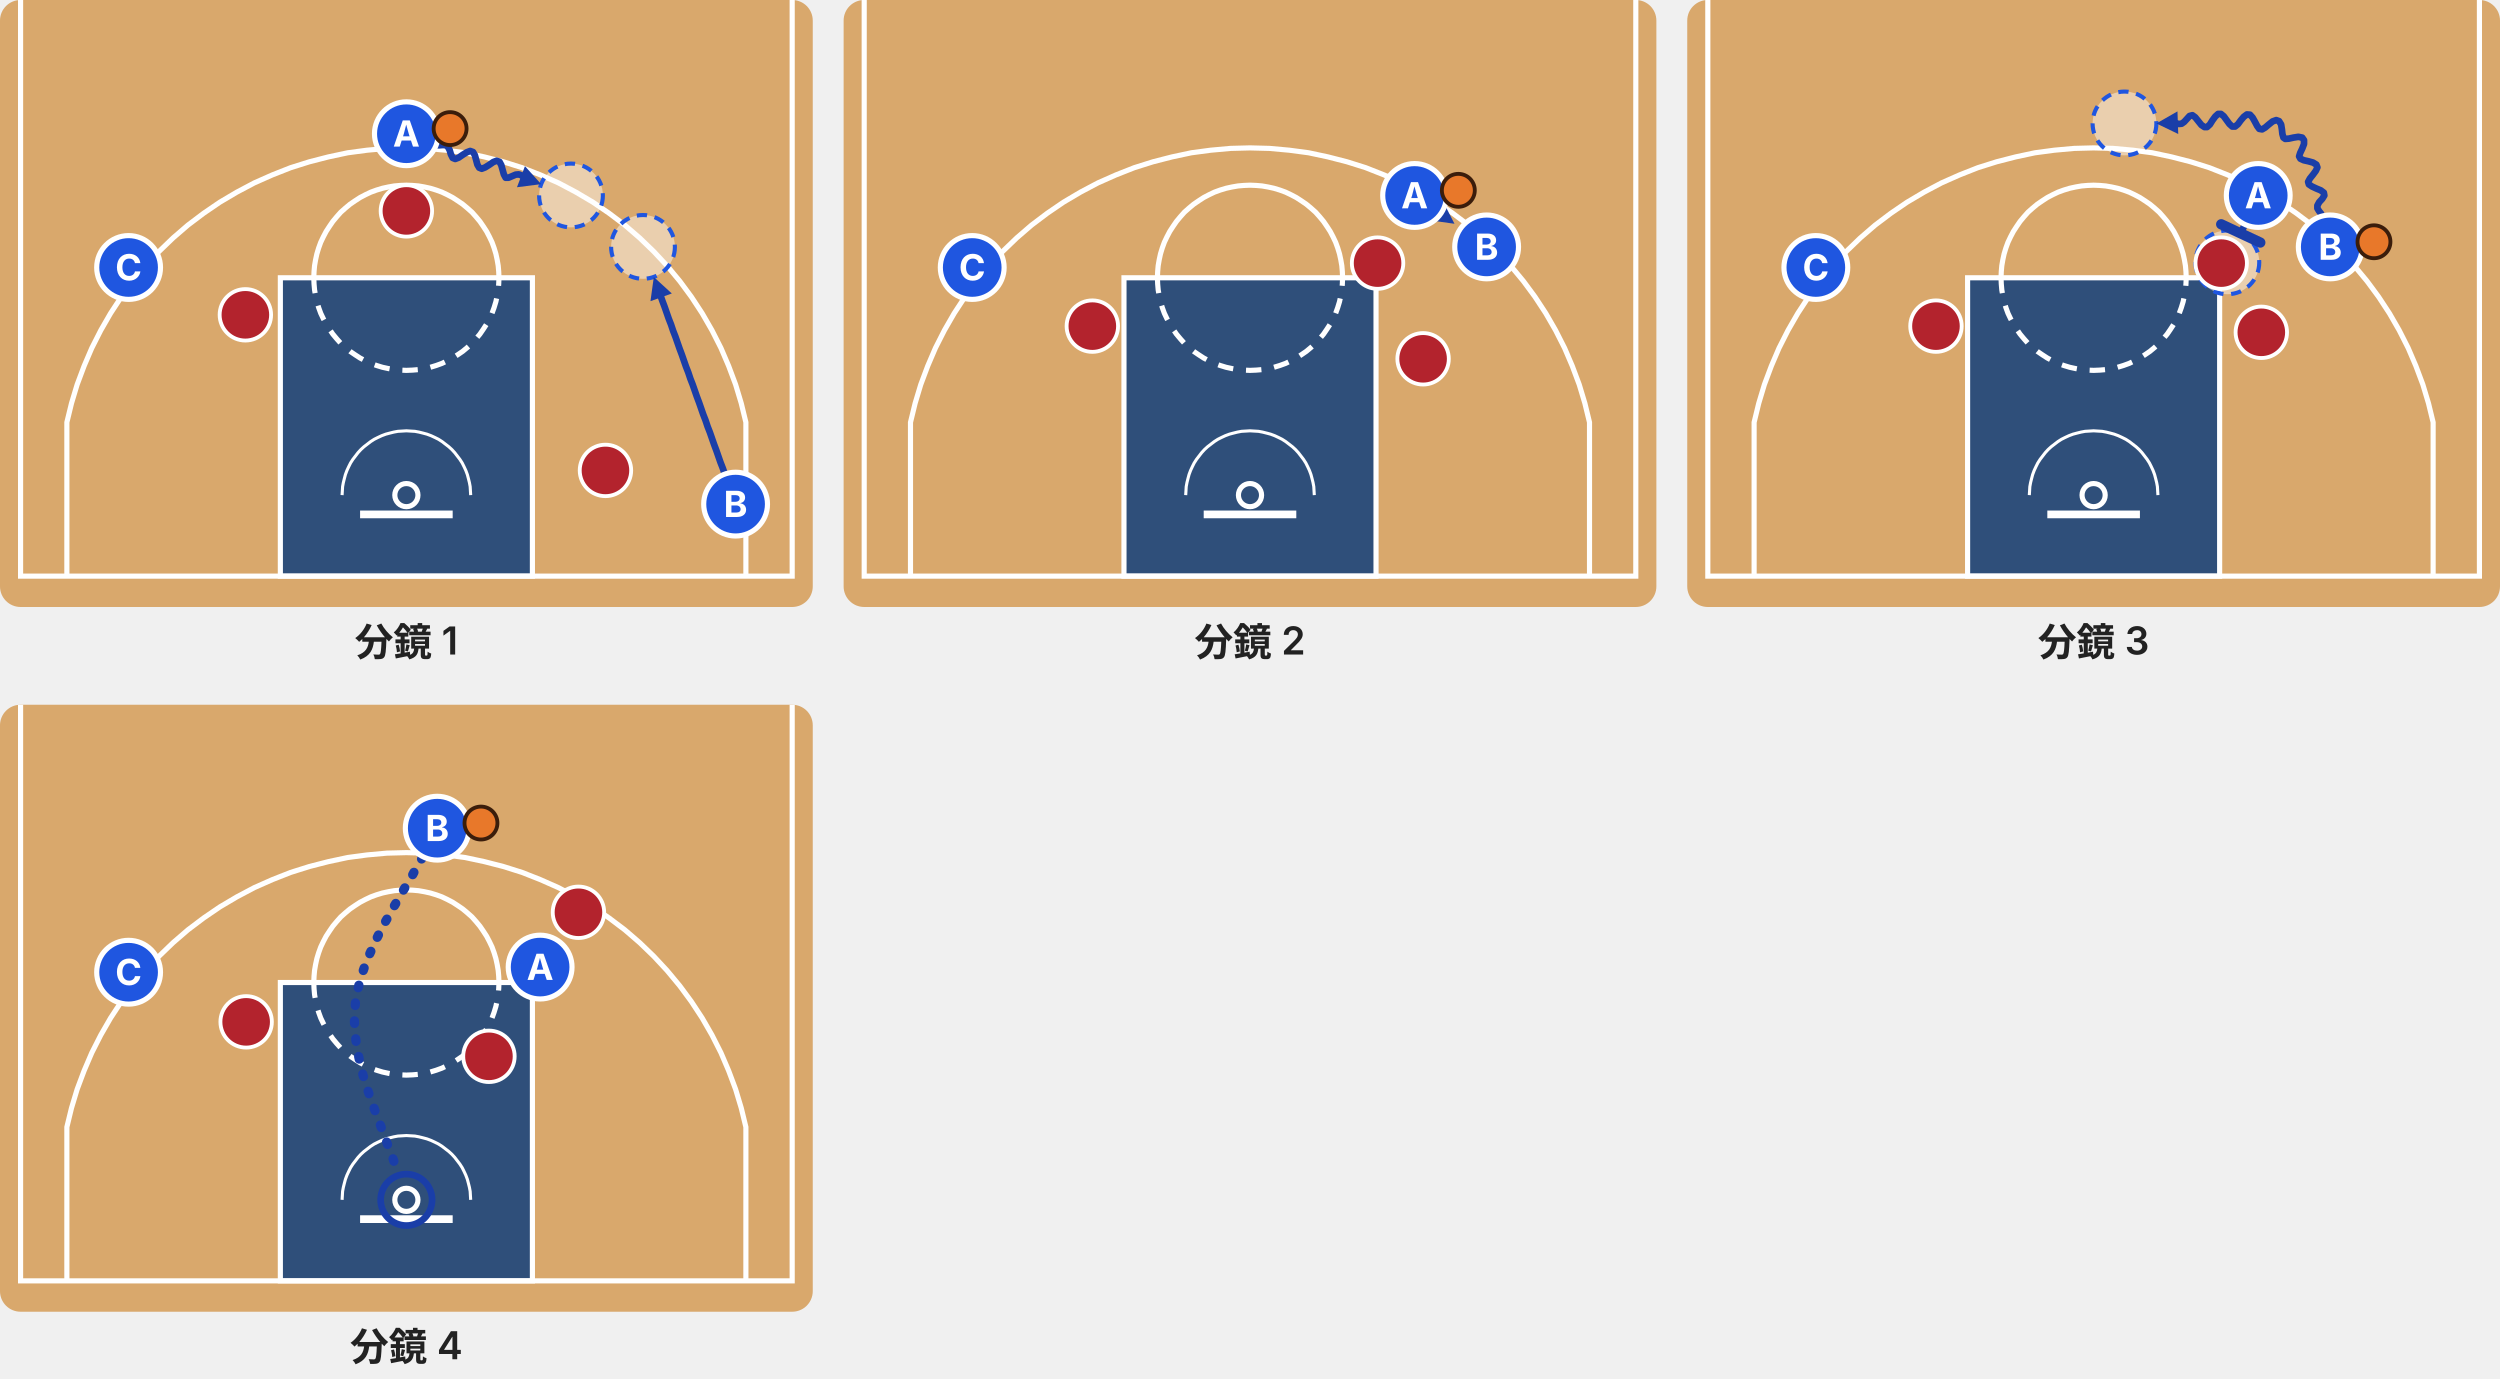
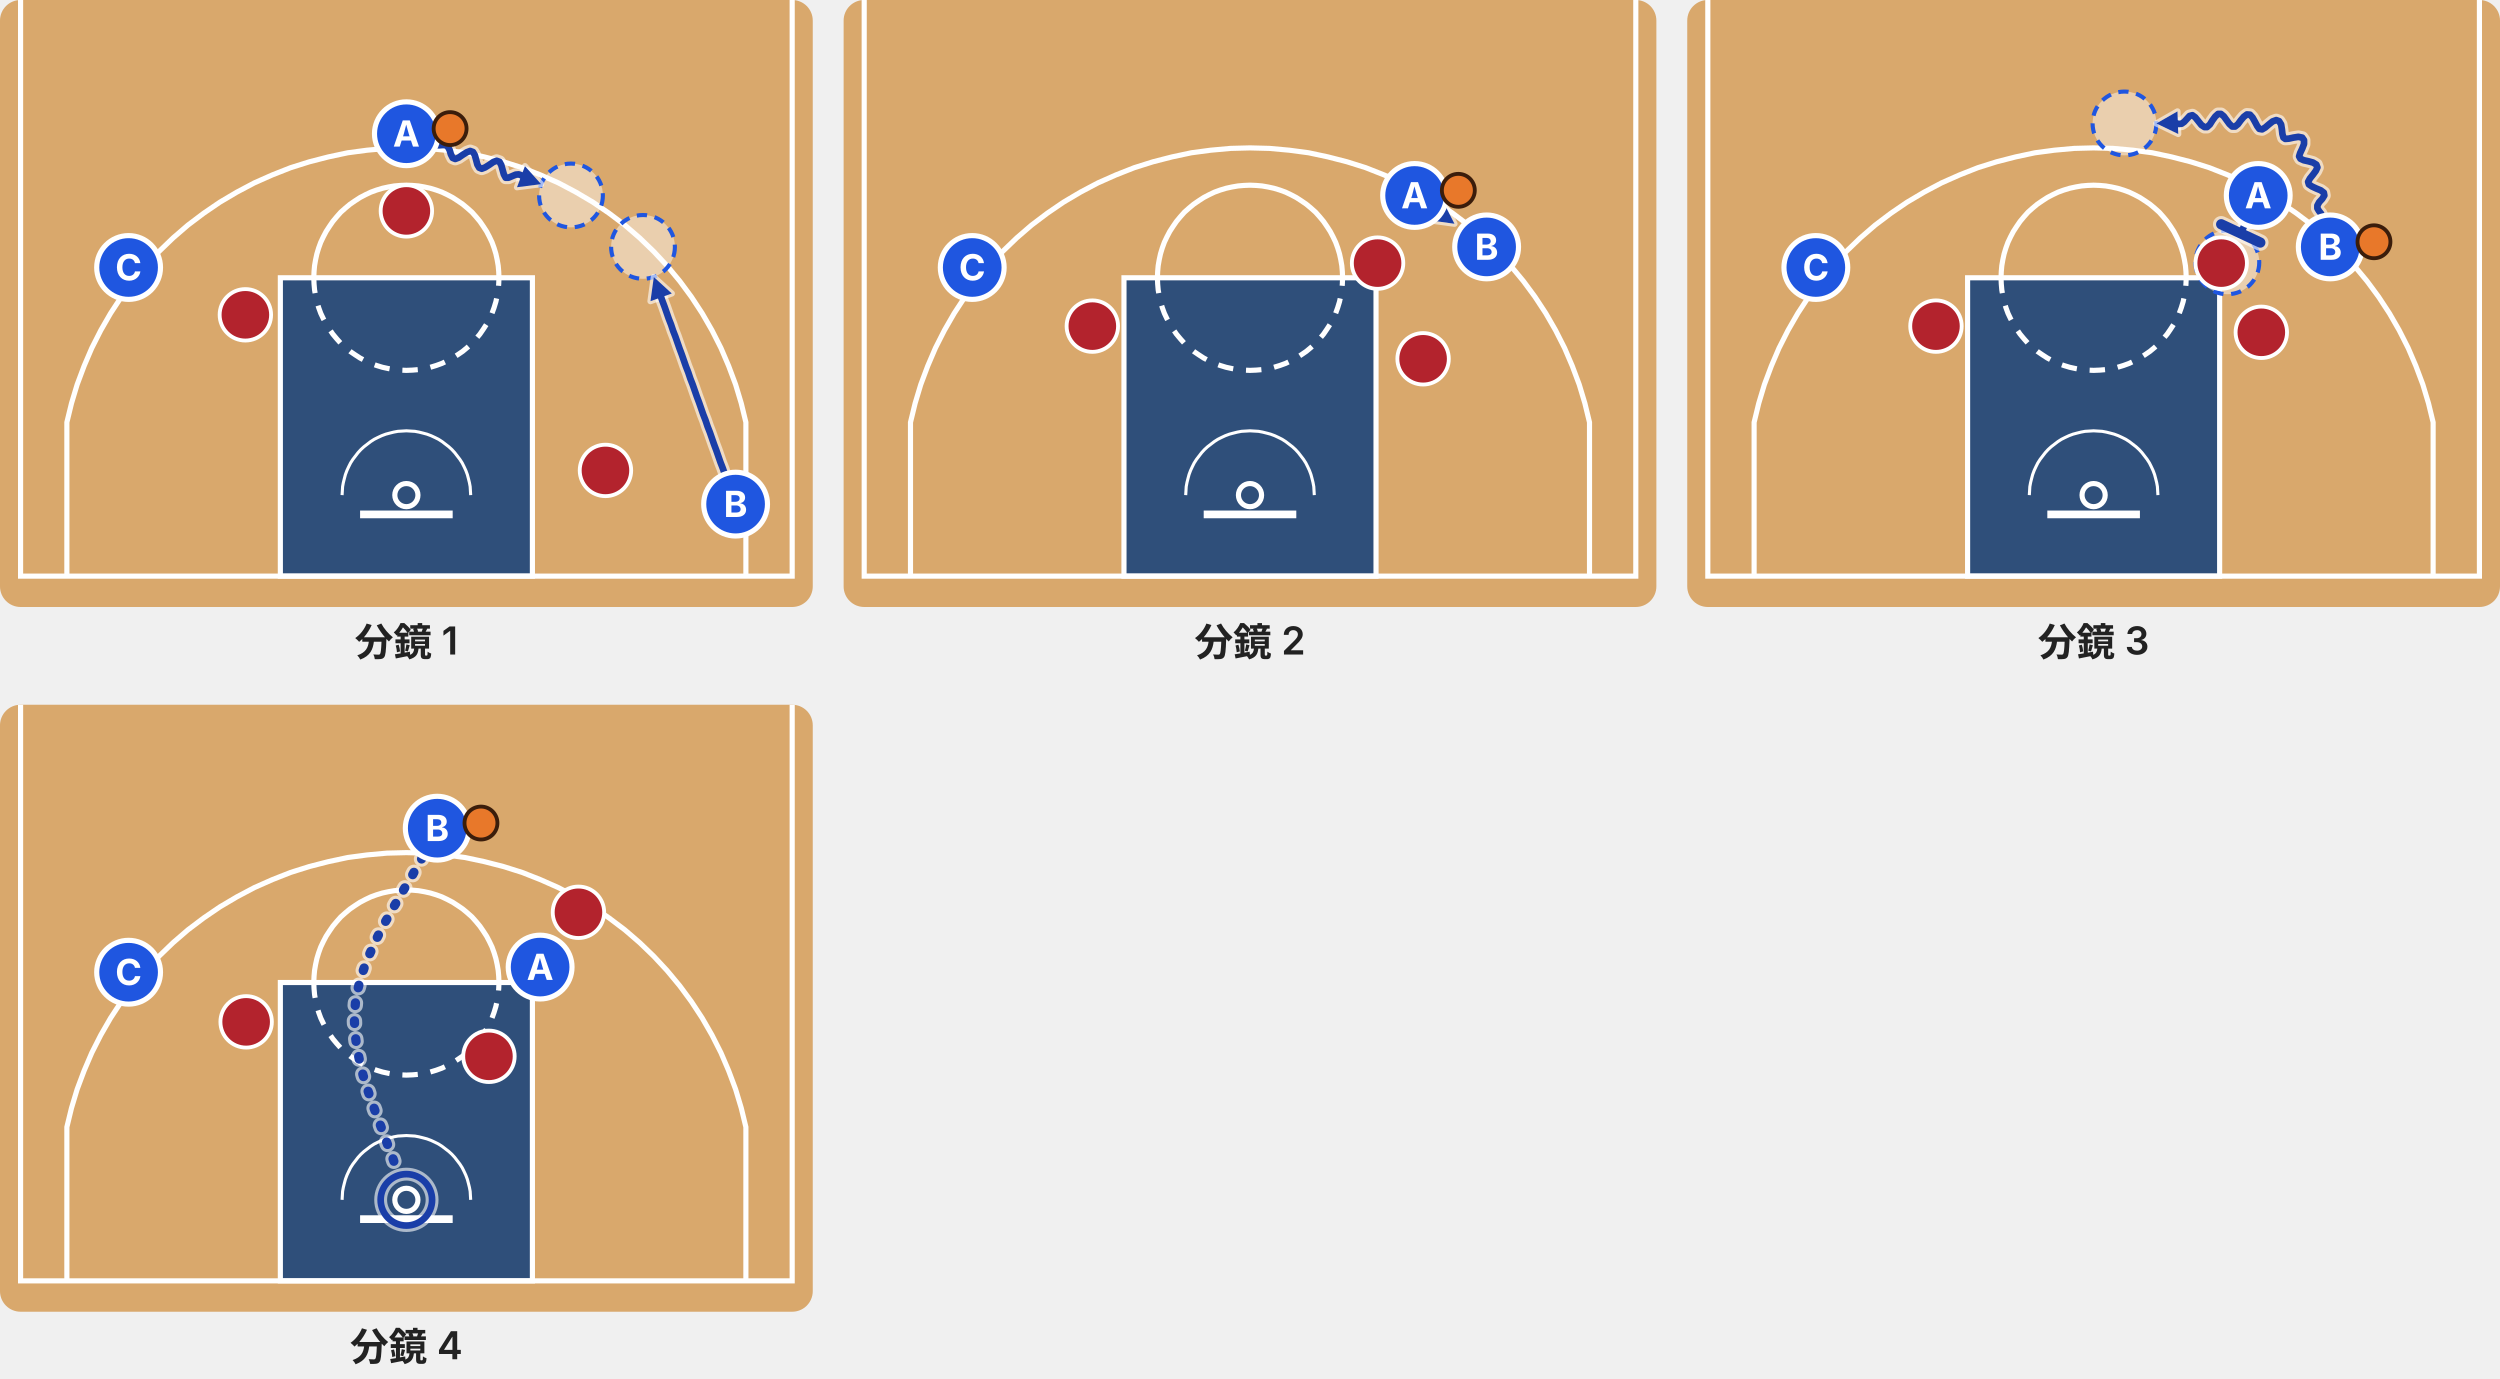
<svg xmlns="http://www.w3.org/2000/svg" viewBox="0 0 972.0 536.0" width="972.0" height="536.0" font-family="-apple-system, 'PingFang TC', 'Noto Sans TC', sans-serif">
  <g transform="translate(0,0)">
    <rect width="316.0" height="236.0" rx="8" fill="#d9a86c" />
    <rect x="109.0" y="108.0" width="98.0" height="116.0" fill="#2f4f7a" stroke="#ffffff" stroke-width="2" />
    <polyline points="8.0,0.0 8.0,224.0 308.0,224.0 308.0,0.0" fill="none" stroke="#ffffff" stroke-width="2" />
    <polyline points="194.0,108.0 193.9,105.6 193.7,103.3 193.3,101.0 192.8,98.7 192.1,96.4 191.3,94.2 190.3,92.1 189.2,90.0 187.9,88.0 186.6,86.1 185.1,84.3 183.5,82.5 181.7,80.9 179.9,79.4 178.0,78.1 176.0,76.8 173.9,75.7 171.8,74.7 169.6,73.9 167.3,73.2 165.0,72.7 162.7,72.3 160.4,72.1 158.0,72.0 155.6,72.1 153.3,72.3 151.0,72.7 148.7,73.2 146.4,73.9 144.2,74.7 142.1,75.7 140.0,76.8 138.0,78.1 136.1,79.4 134.3,80.9 132.5,82.5 130.9,84.3 129.4,86.1 128.1,88.0 126.8,90.0 125.7,92.1 124.7,94.2 123.9,96.4 123.2,98.7 122.7,101.0 122.3,103.3 122.1,105.6 122.0,108.0" fill="none" stroke="#ffffff" stroke-width="2" />
    <polyline points="122.0,108.0 122.1,110.4 122.3,112.7 122.7,115.0 123.2,117.3 123.9,119.6 124.7,121.8 125.7,123.9 126.8,126.0 128.1,128.0 129.4,129.9 130.9,131.7 132.5,133.5 134.3,135.1 136.1,136.6 138.0,137.9 140.0,139.2 142.1,140.3 144.2,141.3 146.4,142.1 148.7,142.8 151.0,143.3 153.3,143.7 155.6,143.9 158.0,144.0 160.4,143.9 162.7,143.7 165.0,143.3 167.3,142.8 169.6,142.1 171.8,141.3 173.9,140.3 176.0,139.2 178.0,137.9 179.9,136.6 181.7,135.1 183.5,133.5 185.1,131.7 186.6,129.9 187.9,128.0 189.2,126.0 190.3,123.9 191.3,121.8 192.1,119.6 192.8,117.3 193.3,115.0 193.7,112.7 193.9,110.4 194.0,108.0" fill="none" stroke="#ffffff" stroke-width="2" stroke-dasharray="6 5" />
    <polyline points="290.0,224.0 290.0,164.2 288.2,156.8 286.0,149.5 283.3,142.3 280.3,135.3 276.8,128.4 273.0,121.8 268.8,115.4 264.3,109.3 259.4,103.4 254.2,97.8 248.7,92.5 242.9,87.5 236.8,82.9 230.5,78.6 223.9,74.7 217.1,71.1 210.1,68.0 203.0,65.2 195.7,62.9 188.3,61.0 180.8,59.4 173.3,58.4 165.6,57.7 158.0,57.5 150.4,57.7 142.7,58.4 135.2,59.4 127.7,61.0 120.3,62.9 113.0,65.2 105.9,68.0 98.9,71.1 92.1,74.7 85.5,78.6 79.2,82.9 73.1,87.5 67.3,92.5 61.8,97.8 56.6,103.4 51.7,109.3 47.2,115.4 43.0,121.8 39.2,128.4 35.7,135.3 32.7,142.3 30.0,149.5 27.8,156.8 26.0,164.2 26.0,224.0" fill="none" stroke="#ffffff" stroke-width="2" />
    <polyline points="183.0,192.5 182.9,190.9 182.8,189.2 182.5,187.6 182.1,186.0 181.7,184.5 181.1,182.9 180.4,181.4 179.7,180.0 178.8,178.6 177.8,177.3 176.8,176.0 175.7,174.8 174.5,173.7 173.2,172.7 171.9,171.7 170.5,170.8 169.1,170.1 167.6,169.4 166.0,168.8 164.5,168.4 162.9,168.0 161.3,167.7 159.6,167.6 158.0,167.5 156.4,167.6 154.7,167.7 153.1,168.0 151.5,168.4 150.0,168.8 148.4,169.4 146.9,170.1 145.5,170.8 144.1,171.7 142.8,172.7 141.5,173.7 140.3,174.8 139.2,176.0 138.2,177.3 137.2,178.6 136.3,180.0 135.6,181.4 134.9,182.9 134.3,184.5 133.9,186.0 133.5,187.6 133.2,189.2 133.1,190.9 133.0,192.5" fill="none" stroke="#ffffff" stroke-width="1.2" />
    <line x1="140.0" y1="200.0" x2="176.0" y2="200.0" stroke="#ffffff" stroke-width="3" />
    <circle cx="158.0" cy="192.5" r="4.5" fill="none" stroke="#ffffff" stroke-width="2" />
    <circle cx="222.0" cy="76.0" r="12.4" fill="#ffffff" fill-opacity="0.45" stroke="#1f56e0" stroke-width="1.6" stroke-dasharray="4 3" />
    <circle cx="250.0" cy="96.0" r="12.4" fill="#ffffff" fill-opacity="0.45" stroke="#1f56e0" stroke-width="1.6" stroke-dasharray="4 3" />
+     <polyline points="169.6,56.4 170.7,56.5 171.9,56.4 173.1,56.4 174.1,57.0 174.8,58.3 175.3,60.0 176.0,61.4 177.0,61.8 178.3,61.3 179.9,60.2 181.5,59.2 182.8,58.7 183.9,59.1 184.6,60.3 185.1,62.1 185.6,64.0 186.3,65.2 187.3,65.6 188.6,65.1 190.2,64.1 191.8,63.0 193.1,62.5 194.2,62.9 194.9,64.2 195.4,66.0 195.9,67.8 196.6,69.1 197.7,69.1 199.1,68.5 200.5,67.9 201.7,67.8 202.8,68.2 203.7,69.0 204.0,69.3" fill="none" stroke="#ffffff" stroke-width="5.0" stroke-linecap="round" stroke-linejoin="round" stroke-opacity="0.6" fill-opacity="0.6" />
+     <polygon points="210.4,71.6 204.1,64.6 201.0,72.8" fill="#ffffff" stroke="#ffffff" stroke-width="2.4" stroke-linejoin="round" stroke-opacity="0.6" fill-opacity="0.6" />
    <polyline points="169.6,56.4 170.7,56.5 171.9,56.4 173.1,56.4 174.1,57.0 174.8,58.3 175.3,60.0 176.0,61.4 177.0,61.8 178.3,61.3 179.9,60.2 181.5,59.2 182.8,58.7 183.9,59.1 184.6,60.3 185.1,62.1 185.6,64.0 186.3,65.2 187.3,65.6 188.6,65.1 190.2,64.1 191.8,63.0 193.1,62.5 194.2,62.9 194.9,64.2 195.4,66.0 195.9,67.8 196.6,69.1 197.7,69.1 199.1,68.5 200.5,67.9 201.7,67.8 202.8,68.2 203.7,69.0 204.0,69.3" fill="none" stroke="#1a3ea8" stroke-width="2.6" stroke-linecap="round" stroke-linejoin="round" />
    <polygon points="210.4,71.6 204.1,64.6 201.0,72.8" fill="#1a3ea8" />
+     <polyline points="281.8,184.3 281.0,182.0 280.1,179.7 279.3,177.4 278.5,175.1 277.6,172.7 276.8,170.4 276.0,168.1 275.1,165.8 274.3,163.4 273.4,161.1 272.6,158.8 271.8,156.5 270.9,154.1 270.1,151.8 269.3,149.5 268.4,147.2 267.6,144.8 266.7,142.5 265.9,140.2 265.1,137.9 264.2,135.5 263.4,133.2 262.6,130.9 261.7,128.6 260.9,126.2 260.0,123.9 259.2,121.6 258.4,119.3 257.5,116.9 256.7,114.6 256.5,114.1" fill="none" stroke="#ffffff" stroke-width="5.0" stroke-linecap="round" stroke-linejoin="round" stroke-opacity="0.6" fill-opacity="0.6" />
+     <polygon points="254.2,107.7 252.9,117.1 261.2,114.1" fill="#ffffff" stroke="#ffffff" stroke-width="2.4" stroke-linejoin="round" stroke-opacity="0.6" fill-opacity="0.6" />
    <polyline points="281.8,184.3 281.0,182.0 280.1,179.7 279.3,177.4 278.5,175.1 277.6,172.7 276.8,170.4 276.0,168.1 275.1,165.8 274.3,163.4 273.4,161.1 272.6,158.8 271.8,156.5 270.9,154.1 270.1,151.8 269.3,149.5 268.4,147.2 267.6,144.8 266.7,142.5 265.9,140.2 265.1,137.9 264.2,135.5 263.4,133.2 262.6,130.9 261.7,128.6 260.9,126.2 260.0,123.9 259.2,121.6 258.4,119.3 257.5,116.9 256.7,114.6 256.5,114.1" fill="none" stroke="#1a3ea8" stroke-width="2.6" stroke-linecap="round" stroke-linejoin="round" />
    <polygon points="254.2,107.7 252.9,117.1 261.2,114.1" fill="#1a3ea8" />
    <circle cx="158.0" cy="82.0" r="10.0" fill="#b3232d" stroke="#fff" stroke-width="1.5" />
    <circle cx="235.4" cy="182.9" r="10.0" fill="#b3232d" stroke="#fff" stroke-width="1.5" />
    <circle cx="95.4" cy="122.4" r="10.0" fill="#b3232d" stroke="#fff" stroke-width="1.5" />
    <circle cx="158.0" cy="52.0" r="12.4" fill="#1f56e0" stroke="#fff" stroke-width="2" />
    <text x="158.0" y="57.0" font-size="14" font-weight="700" fill="#fff" text-anchor="middle">A</text>
    <circle cx="286.0" cy="196.0" r="12.4" fill="#1f56e0" stroke="#fff" stroke-width="2" />
    <text x="286.0" y="201.0" font-size="14" font-weight="700" fill="#fff" text-anchor="middle">B</text>
    <circle cx="50.0" cy="104.0" r="12.4" fill="#1f56e0" stroke="#fff" stroke-width="2" />
    <text x="50.0" y="109.0" font-size="14" font-weight="700" fill="#fff" text-anchor="middle">C</text>
    <circle cx="175.0" cy="50.0" r="6.4" fill="#e8782a" stroke="#3b1d0b" stroke-width="1.5" />
    <text x="158.0" y="255.0" font-size="15" font-weight="600" fill="#222" text-anchor="middle">分鏡 1</text>
  </g>
  <g transform="translate(328,0)">
    <rect width="316.0" height="236.0" rx="8" fill="#d9a86c" />
    <rect x="109.0" y="108.0" width="98.0" height="116.0" fill="#2f4f7a" stroke="#ffffff" stroke-width="2" />
    <polyline points="8.0,0.0 8.0,224.0 308.0,224.0 308.0,0.0" fill="none" stroke="#ffffff" stroke-width="2" />
    <polyline points="194.0,108.0 193.9,105.6 193.7,103.3 193.3,101.0 192.8,98.7 192.1,96.4 191.3,94.2 190.3,92.1 189.2,90.0 187.9,88.0 186.6,86.1 185.1,84.3 183.5,82.5 181.7,80.9 179.9,79.4 178.0,78.1 176.0,76.8 173.9,75.7 171.8,74.7 169.6,73.9 167.3,73.2 165.0,72.7 162.7,72.3 160.4,72.1 158.0,72.0 155.6,72.1 153.3,72.3 151.0,72.7 148.7,73.2 146.4,73.9 144.2,74.7 142.1,75.7 140.0,76.8 138.0,78.1 136.1,79.4 134.3,80.9 132.5,82.5 130.9,84.3 129.4,86.1 128.1,88.0 126.8,90.0 125.7,92.1 124.7,94.2 123.9,96.4 123.2,98.7 122.7,101.0 122.3,103.3 122.1,105.6 122.0,108.0" fill="none" stroke="#ffffff" stroke-width="2" />
    <polyline points="122.0,108.0 122.1,110.4 122.3,112.7 122.7,115.0 123.2,117.3 123.9,119.6 124.7,121.8 125.7,123.9 126.8,126.0 128.1,128.0 129.4,129.9 130.9,131.7 132.5,133.5 134.3,135.1 136.1,136.6 138.0,137.9 140.0,139.2 142.1,140.3 144.2,141.3 146.4,142.1 148.7,142.8 151.0,143.3 153.3,143.7 155.6,143.9 158.0,144.0 160.4,143.9 162.7,143.7 165.0,143.3 167.3,142.8 169.6,142.1 171.8,141.3 173.9,140.3 176.0,139.2 178.0,137.9 179.9,136.6 181.7,135.1 183.5,133.5 185.1,131.7 186.6,129.9 187.9,128.0 189.2,126.0 190.3,123.9 191.3,121.8 192.1,119.6 192.8,117.3 193.3,115.0 193.7,112.7 193.9,110.4 194.0,108.0" fill="none" stroke="#ffffff" stroke-width="2" stroke-dasharray="6 5" />
    <polyline points="290.0,224.0 290.0,164.2 288.2,156.8 286.0,149.5 283.3,142.3 280.3,135.3 276.8,128.4 273.0,121.8 268.8,115.4 264.3,109.3 259.4,103.4 254.2,97.8 248.7,92.5 242.9,87.5 236.8,82.9 230.5,78.6 223.9,74.7 217.1,71.1 210.1,68.0 203.0,65.2 195.7,62.9 188.3,61.0 180.8,59.4 173.3,58.4 165.6,57.7 158.0,57.5 150.4,57.7 142.7,58.4 135.2,59.4 127.7,61.0 120.3,62.9 113.0,65.2 105.9,68.0 98.9,71.1 92.1,74.7 85.5,78.6 79.2,82.9 73.1,87.5 67.3,92.5 61.8,97.8 56.6,103.4 51.7,109.3 47.2,115.4 43.0,121.8 39.2,128.4 35.7,135.3 32.7,142.3 30.0,149.5 27.8,156.8 26.0,164.2 26.0,224.0" fill="none" stroke="#ffffff" stroke-width="2" />
    <polyline points="183.0,192.5 182.9,190.9 182.8,189.2 182.5,187.6 182.1,186.0 181.7,184.5 181.1,182.9 180.4,181.4 179.7,180.0 178.8,178.6 177.8,177.3 176.8,176.0 175.7,174.8 174.5,173.7 173.2,172.7 171.9,171.7 170.5,170.8 169.1,170.1 167.6,169.4 166.0,168.8 164.5,168.4 162.9,168.0 161.3,167.7 159.6,167.6 158.0,167.5 156.4,167.6 154.7,167.7 153.1,168.0 151.5,168.4 150.0,168.8 148.4,169.4 146.9,170.1 145.5,170.8 144.1,171.7 142.8,172.7 141.5,173.7 140.3,174.8 139.2,176.0 138.2,177.3 137.2,178.6 136.3,180.0 135.6,181.4 134.9,182.9 134.3,184.5 133.9,186.0 133.5,187.6 133.2,189.2 133.1,190.9 133.0,192.5" fill="none" stroke="#ffffff" stroke-width="1.2" />
    <line x1="140.0" y1="200.0" x2="176.0" y2="200.0" stroke="#ffffff" stroke-width="3" />
    <circle cx="158.0" cy="192.5" r="4.5" fill="none" stroke="#ffffff" stroke-width="2" />
+     <polyline points="" fill="none" stroke="#ffffff" stroke-width="5.0" stroke-linecap="round" stroke-linejoin="round" stroke-opacity="0.6" fill-opacity="0.6" stroke-dasharray="7 6" />
+     <polygon points="237.5,87.0 233.2,78.6 228.1,85.7" fill="#ffffff" stroke="#ffffff" stroke-width="2.4" stroke-linejoin="round" stroke-opacity="0.6" fill-opacity="0.6" />
    <polyline points="" fill="none" stroke="#1a3ea8" stroke-width="2.6" stroke-linecap="round" stroke-linejoin="round" stroke-dasharray="7 6" />
    <polygon points="237.5,87.0 233.2,78.6 228.1,85.7" fill="#1a3ea8" />
    <circle cx="207.6" cy="102.3" r="10.0" fill="#b3232d" stroke="#fff" stroke-width="1.5" />
    <circle cx="225.3" cy="139.5" r="10.0" fill="#b3232d" stroke="#fff" stroke-width="1.5" />
    <circle cx="96.7" cy="126.8" r="10.0" fill="#b3232d" stroke="#fff" stroke-width="1.5" />
    <circle cx="222.0" cy="76.0" r="12.4" fill="#1f56e0" stroke="#fff" stroke-width="2" />
    <text x="222.0" y="81.0" font-size="14" font-weight="700" fill="#fff" text-anchor="middle">A</text>
    <circle cx="250.0" cy="96.0" r="12.4" fill="#1f56e0" stroke="#fff" stroke-width="2" />
    <text x="250.0" y="101.0" font-size="14" font-weight="700" fill="#fff" text-anchor="middle">B</text>
    <circle cx="50.0" cy="104.0" r="12.4" fill="#1f56e0" stroke="#fff" stroke-width="2" />
    <text x="50.0" y="109.0" font-size="14" font-weight="700" fill="#fff" text-anchor="middle">C</text>
    <circle cx="239.0" cy="74.0" r="6.4" fill="#e8782a" stroke="#3b1d0b" stroke-width="1.5" />
    <text x="158.0" y="255.0" font-size="15" font-weight="600" fill="#222" text-anchor="middle">分鏡 2</text>
  </g>
  <g transform="translate(656,0)">
    <rect width="316.0" height="236.0" rx="8" fill="#d9a86c" />
    <rect x="109.0" y="108.0" width="98.0" height="116.0" fill="#2f4f7a" stroke="#ffffff" stroke-width="2" />
    <polyline points="8.0,0.0 8.0,224.0 308.0,224.0 308.0,0.0" fill="none" stroke="#ffffff" stroke-width="2" />
    <polyline points="194.0,108.0 193.9,105.6 193.7,103.3 193.3,101.0 192.8,98.7 192.1,96.4 191.3,94.2 190.3,92.1 189.2,90.0 187.9,88.0 186.6,86.1 185.1,84.3 183.5,82.5 181.7,80.9 179.9,79.4 178.0,78.1 176.0,76.8 173.9,75.7 171.8,74.7 169.6,73.9 167.3,73.2 165.0,72.7 162.7,72.3 160.4,72.1 158.0,72.0 155.6,72.1 153.3,72.3 151.0,72.7 148.7,73.2 146.4,73.9 144.2,74.7 142.1,75.7 140.0,76.8 138.0,78.1 136.1,79.4 134.3,80.9 132.5,82.5 130.9,84.3 129.4,86.1 128.1,88.0 126.8,90.0 125.7,92.1 124.7,94.2 123.9,96.4 123.2,98.7 122.7,101.0 122.3,103.3 122.1,105.6 122.0,108.0" fill="none" stroke="#ffffff" stroke-width="2" />
    <polyline points="122.0,108.0 122.1,110.4 122.3,112.7 122.7,115.0 123.2,117.3 123.9,119.6 124.7,121.8 125.7,123.9 126.8,126.0 128.1,128.0 129.4,129.9 130.9,131.7 132.5,133.5 134.3,135.1 136.1,136.6 138.0,137.9 140.0,139.2 142.1,140.3 144.2,141.3 146.4,142.1 148.7,142.8 151.0,143.3 153.3,143.7 155.6,143.9 158.0,144.0 160.4,143.9 162.7,143.7 165.0,143.3 167.3,142.8 169.6,142.1 171.8,141.3 173.9,140.3 176.0,139.2 178.0,137.9 179.9,136.6 181.7,135.1 183.5,133.5 185.1,131.7 186.6,129.9 187.9,128.0 189.2,126.0 190.3,123.9 191.3,121.8 192.1,119.6 192.8,117.3 193.3,115.0 193.7,112.7 193.9,110.4 194.0,108.0" fill="none" stroke="#ffffff" stroke-width="2" stroke-dasharray="6 5" />
    <polyline points="290.0,224.0 290.0,164.2 288.2,156.8 286.0,149.5 283.3,142.3 280.3,135.3 276.8,128.4 273.0,121.8 268.8,115.4 264.3,109.3 259.4,103.4 254.2,97.8 248.7,92.5 242.9,87.5 236.8,82.9 230.5,78.6 223.9,74.7 217.1,71.1 210.1,68.0 203.0,65.2 195.7,62.9 188.3,61.0 180.8,59.4 173.3,58.4 165.6,57.7 158.0,57.5 150.4,57.7 142.7,58.4 135.2,59.4 127.7,61.0 120.3,62.9 113.0,65.2 105.9,68.0 98.9,71.1 92.1,74.7 85.5,78.6 79.2,82.9 73.1,87.5 67.3,92.5 61.8,97.8 56.6,103.4 51.7,109.3 47.2,115.4 43.0,121.8 39.2,128.4 35.7,135.3 32.7,142.3 30.0,149.5 27.8,156.8 26.0,164.2 26.0,224.0" fill="none" stroke="#ffffff" stroke-width="2" />
    <polyline points="183.0,192.5 182.9,190.9 182.8,189.2 182.5,187.6 182.1,186.0 181.7,184.5 181.1,182.9 180.4,181.4 179.7,180.0 178.8,178.6 177.8,177.3 176.8,176.0 175.7,174.8 174.5,173.7 173.2,172.7 171.9,171.7 170.5,170.8 169.1,170.1 167.6,169.4 166.0,168.8 164.5,168.4 162.9,168.0 161.3,167.7 159.6,167.6 158.0,167.5 156.4,167.6 154.7,167.7 153.1,168.0 151.5,168.4 150.0,168.8 148.4,169.4 146.9,170.1 145.5,170.8 144.1,171.7 142.8,172.7 141.5,173.7 140.3,174.8 139.2,176.0 138.2,177.3 137.2,178.6 136.3,180.0 135.6,181.4 134.9,182.9 134.3,184.5 133.9,186.0 133.5,187.6 133.2,189.2 133.1,190.9 133.0,192.5" fill="none" stroke="#ffffff" stroke-width="1.2" />
    <line x1="140.0" y1="200.0" x2="176.0" y2="200.0" stroke="#ffffff" stroke-width="3" />
    <circle cx="158.0" cy="192.5" r="4.5" fill="none" stroke="#ffffff" stroke-width="2" />
    <circle cx="170.0" cy="48.0" r="12.4" fill="#ffffff" fill-opacity="0.45" stroke="#1f56e0" stroke-width="1.6" stroke-dasharray="4 3" />
    <circle cx="210.0" cy="102.0" r="12.4" fill="#ffffff" fill-opacity="0.45" stroke="#1f56e0" stroke-width="1.6" stroke-dasharray="4 3" />
+     <polyline points="246.8,84.0 246.4,83.0 245.6,82.0 245.0,81.0 245.0,79.9 245.7,78.6 246.9,77.3 247.7,76.0 247.5,74.9 246.3,74.0 244.6,73.3 242.9,72.5 241.7,71.7 241.4,70.7 242.1,69.4 243.3,67.9 244.4,66.4 245.0,65.1 244.6,64.0 243.3,63.2 241.5,62.7 239.7,62.3 238.4,61.7 237.9,60.8 238.3,59.5 239.1,57.8 239.8,56.0 239.8,54.5 239.1,53.5 237.6,53.2 235.7,53.5 233.9,53.9 232.5,54.0 231.8,53.5 231.4,52.1 231.2,50.3 230.9,48.4 230.1,47.1 229.0,46.7 227.6,47.2 226.1,48.4 224.7,49.6 223.5,50.3 222.4,50.1 221.6,49.0 220.7,47.3 219.8,45.7 218.8,44.6 217.6,44.5 216.4,45.4 215.2,46.8 214.1,48.3 213.0,49.2 211.9,49.2 210.8,48.2 209.7,46.7 208.6,45.2 207.5,44.3 206.4,44.3 205.3,45.3 204.2,46.8 203.2,48.4 202.1,49.4 201.1,49.4 199.9,48.6 198.7,47.1 197.5,45.6 196.4,44.8 195.3,45.1 194.3,46.2 193.2,47.4 192.2,48.1 191.1,48.2 190.0,47.9 189.2,47.7" fill="none" stroke="#ffffff" stroke-width="5.0" stroke-linecap="round" stroke-linejoin="round" stroke-opacity="0.6" fill-opacity="0.6" />
+     <polygon points="182.4,48.0 190.9,52.1 190.6,43.3" fill="#ffffff" stroke="#ffffff" stroke-width="2.4" stroke-linejoin="round" stroke-opacity="0.6" fill-opacity="0.6" />
    <polyline points="246.8,84.0 246.4,83.0 245.6,82.0 245.0,81.0 245.0,79.9 245.7,78.6 246.9,77.3 247.7,76.0 247.5,74.9 246.3,74.0 244.6,73.3 242.9,72.5 241.7,71.7 241.4,70.7 242.1,69.4 243.3,67.9 244.4,66.4 245.0,65.1 244.6,64.0 243.3,63.2 241.5,62.7 239.7,62.3 238.4,61.7 237.9,60.8 238.3,59.5 239.1,57.8 239.8,56.0 239.8,54.5 239.1,53.5 237.6,53.2 235.7,53.5 233.9,53.9 232.5,54.0 231.8,53.5 231.4,52.1 231.2,50.3 230.9,48.4 230.1,47.1 229.0,46.7 227.6,47.2 226.1,48.4 224.7,49.6 223.5,50.3 222.4,50.1 221.6,49.0 220.7,47.3 219.8,45.7 218.8,44.6 217.6,44.5 216.4,45.4 215.2,46.8 214.1,48.3 213.0,49.2 211.9,49.2 210.8,48.2 209.7,46.7 208.6,45.2 207.5,44.3 206.4,44.3 205.3,45.3 204.2,46.8 203.2,48.4 202.1,49.4 201.1,49.4 199.9,48.6 198.7,47.1 197.5,45.6 196.4,44.8 195.3,45.1 194.3,46.2 193.2,47.4 192.2,48.1 191.1,48.2 190.0,47.9 189.2,47.7" fill="none" stroke="#1a3ea8" stroke-width="2.6" stroke-linecap="round" stroke-linejoin="round" />
    <polygon points="182.4,48.0 190.9,52.1 190.6,43.3" fill="#1a3ea8" />
+     <polyline points="216.8,87.3 216.0,89.0 215.2,90.7" fill="none" stroke="#ffffff" stroke-width="5.0" stroke-linecap="round" stroke-linejoin="round" stroke-opacity="0.6" fill-opacity="0.6" />
+     <line x1="222.8" y1="94.3" x2="207.6" y2="87.2" stroke="#ffffff" stroke-width="6.4" stroke-linecap="round" stroke-opacity="0.6" fill-opacity="0.6" />
    <polyline points="216.8,87.3 216.0,89.0 215.2,90.7" fill="none" stroke="#1a3ea8" stroke-width="2.6" stroke-linecap="round" stroke-linejoin="round" />
-     <line x1="222.8" y1="94.3" x2="207.6" y2="87.2" stroke="#1a3ea8" stroke-width="4" stroke-linecap="round" />
+     <line x1="222.8" y1="94.3" x2="207.6" y2="87.2" stroke="#1a3ea8" stroke-width="4.0" stroke-linecap="round" />
    <circle cx="207.6" cy="102.3" r="10.0" fill="#b3232d" stroke="#fff" stroke-width="1.5" />
    <circle cx="223.2" cy="129.2" r="10.0" fill="#b3232d" stroke="#fff" stroke-width="1.5" />
    <circle cx="96.7" cy="126.8" r="10.0" fill="#b3232d" stroke="#fff" stroke-width="1.5" />
    <circle cx="222.0" cy="76.0" r="12.4" fill="#1f56e0" stroke="#fff" stroke-width="2" />
    <text x="222.0" y="81.0" font-size="14" font-weight="700" fill="#fff" text-anchor="middle">A</text>
    <circle cx="250.0" cy="96.0" r="12.4" fill="#1f56e0" stroke="#fff" stroke-width="2" />
    <text x="250.0" y="101.0" font-size="14" font-weight="700" fill="#fff" text-anchor="middle">B</text>
    <circle cx="50.0" cy="104.0" r="12.4" fill="#1f56e0" stroke="#fff" stroke-width="2" />
    <text x="50.0" y="109.0" font-size="14" font-weight="700" fill="#fff" text-anchor="middle">C</text>
    <circle cx="267.0" cy="94.0" r="6.4" fill="#e8782a" stroke="#3b1d0b" stroke-width="1.5" />
    <text x="158.0" y="255.0" font-size="15" font-weight="600" fill="#222" text-anchor="middle">分鏡 3</text>
  </g>
  <g transform="translate(0,274)">
    <rect width="316.0" height="236.0" rx="8" fill="#d9a86c" />
    <rect x="109.0" y="108.0" width="98.0" height="116.0" fill="#2f4f7a" stroke="#ffffff" stroke-width="2" />
    <polyline points="8.0,0.0 8.0,224.0 308.0,224.0 308.0,0.0" fill="none" stroke="#ffffff" stroke-width="2" />
    <polyline points="194.0,108.0 193.9,105.6 193.7,103.3 193.3,101.0 192.8,98.7 192.1,96.4 191.3,94.2 190.3,92.1 189.2,90.0 187.9,88.0 186.6,86.1 185.1,84.3 183.5,82.5 181.7,80.9 179.9,79.4 178.0,78.1 176.0,76.8 173.9,75.7 171.8,74.7 169.6,73.9 167.3,73.2 165.0,72.7 162.7,72.3 160.4,72.1 158.0,72.0 155.6,72.1 153.3,72.3 151.0,72.7 148.7,73.2 146.4,73.9 144.2,74.7 142.1,75.7 140.0,76.8 138.0,78.1 136.1,79.4 134.3,80.9 132.5,82.5 130.9,84.3 129.4,86.1 128.1,88.0 126.8,90.0 125.7,92.1 124.7,94.2 123.9,96.4 123.2,98.7 122.7,101.0 122.3,103.3 122.1,105.6 122.0,108.0" fill="none" stroke="#ffffff" stroke-width="2" />
    <polyline points="122.0,108.0 122.1,110.4 122.3,112.7 122.7,115.0 123.2,117.3 123.9,119.6 124.7,121.8 125.7,123.9 126.8,126.0 128.1,128.0 129.4,129.9 130.9,131.7 132.5,133.5 134.3,135.1 136.1,136.6 138.0,137.9 140.0,139.2 142.1,140.3 144.2,141.3 146.4,142.1 148.7,142.8 151.0,143.3 153.3,143.7 155.6,143.9 158.0,144.0 160.4,143.9 162.7,143.7 165.0,143.3 167.3,142.8 169.6,142.1 171.8,141.3 173.9,140.3 176.0,139.2 178.0,137.9 179.9,136.6 181.7,135.1 183.5,133.5 185.1,131.7 186.6,129.9 187.9,128.0 189.2,126.0 190.3,123.9 191.3,121.8 192.1,119.6 192.8,117.3 193.3,115.0 193.7,112.7 193.9,110.4 194.0,108.0" fill="none" stroke="#ffffff" stroke-width="2" stroke-dasharray="6 5" />
    <polyline points="290.0,224.0 290.0,164.2 288.2,156.8 286.0,149.5 283.3,142.3 280.3,135.3 276.8,128.4 273.0,121.8 268.8,115.4 264.3,109.3 259.4,103.4 254.2,97.8 248.7,92.5 242.9,87.5 236.8,82.9 230.5,78.6 223.9,74.7 217.1,71.1 210.1,68.0 203.0,65.2 195.7,62.9 188.3,61.0 180.8,59.4 173.3,58.4 165.6,57.7 158.0,57.5 150.4,57.7 142.7,58.4 135.2,59.4 127.7,61.0 120.3,62.9 113.0,65.2 105.9,68.0 98.9,71.1 92.1,74.7 85.5,78.6 79.2,82.9 73.1,87.5 67.3,92.5 61.8,97.8 56.6,103.4 51.7,109.3 47.2,115.4 43.0,121.8 39.2,128.4 35.7,135.3 32.7,142.3 30.0,149.5 27.8,156.8 26.0,164.2 26.0,224.0" fill="none" stroke="#ffffff" stroke-width="2" />
    <polyline points="183.0,192.5 182.9,190.9 182.8,189.2 182.5,187.6 182.1,186.0 181.7,184.5 181.1,182.9 180.4,181.4 179.7,180.0 178.8,178.6 177.8,177.3 176.8,176.0 175.7,174.8 174.5,173.7 173.2,172.7 171.9,171.7 170.5,170.8 169.1,170.1 167.6,169.4 166.0,168.8 164.5,168.4 162.9,168.0 161.3,167.7 159.6,167.6 158.0,167.5 156.4,167.6 154.7,167.7 153.1,168.0 151.5,168.4 150.0,168.8 148.4,169.4 146.9,170.1 145.5,170.8 144.1,171.7 142.8,172.7 141.5,173.7 140.3,174.8 139.2,176.0 138.2,177.3 137.2,178.6 136.3,180.0 135.6,181.4 134.9,182.9 134.3,184.5 133.9,186.0 133.5,187.6 133.2,189.2 133.1,190.9 133.0,192.5" fill="none" stroke="#ffffff" stroke-width="1.2" />
    <line x1="140.0" y1="200.0" x2="176.0" y2="200.0" stroke="#ffffff" stroke-width="3" />
    <circle cx="158.0" cy="192.5" r="4.5" fill="none" stroke="#ffffff" stroke-width="2" />
+     <polyline points="164.4,59.1 164.3,59.3 163.0,61.5 161.7,63.7 160.5,66.0 159.2,68.2 157.8,70.5 156.5,72.7 155.2,74.9 153.9,77.2 152.6,79.4 151.4,81.7 150.1,83.9 148.9,86.1 147.7,88.4 146.6,90.6 145.5,92.9 144.5,95.2 143.5,97.4 142.6,99.7 141.7,102.0 140.9,104.3 140.2,106.5 139.6,108.8 139.0,111.1 138.6,113.4 138.2,115.8 138.0,118.1 137.8,120.4 137.8,122.8 137.9,125.1 138.0,127.5 138.3,129.8 138.6,132.2 139.0,134.6 139.5,137.0 140.0,139.4 140.6,141.8 141.2,144.2 142.0,146.6 142.7,149.0 143.5,151.4 144.3,153.8 145.2,156.2 146.1,158.7 147.0,161.1 147.9,163.5 148.8,165.9 149.7,168.3 150.6,170.8 151.6,173.2 152.5,175.6 153.3,178.0 154.2,180.5 155.0,182.9 155.1,182.9" fill="none" stroke="#ffffff" stroke-width="6.0" stroke-linecap="round" stroke-linejoin="round" stroke-opacity="0.6" fill-opacity="0.6" stroke-dasharray="1 6" />
+     <circle cx="158.0" cy="192.5" r="10.0" fill="none" stroke="#ffffff" stroke-width="5.0" stroke-opacity="0.6" fill-opacity="0.6" />
    <polyline points="164.4,59.1 164.3,59.3 163.0,61.5 161.7,63.7 160.5,66.0 159.2,68.2 157.8,70.5 156.5,72.7 155.2,74.9 153.9,77.2 152.6,79.4 151.4,81.7 150.1,83.9 148.9,86.1 147.7,88.4 146.6,90.6 145.5,92.9 144.5,95.2 143.5,97.4 142.6,99.7 141.7,102.0 140.9,104.3 140.2,106.5 139.6,108.8 139.0,111.1 138.6,113.4 138.2,115.8 138.0,118.1 137.8,120.4 137.8,122.8 137.9,125.1 138.0,127.5 138.3,129.8 138.6,132.2 139.0,134.6 139.5,137.0 140.0,139.4 140.6,141.8 141.2,144.2 142.0,146.6 142.7,149.0 143.5,151.4 144.3,153.8 145.2,156.2 146.1,158.7 147.0,161.1 147.9,163.5 148.8,165.9 149.7,168.3 150.6,170.8 151.6,173.2 152.5,175.6 153.3,178.0 154.2,180.5 155.0,182.9 155.1,182.9" fill="none" stroke="#1a3ea8" stroke-width="3.6" stroke-linecap="round" stroke-linejoin="round" stroke-dasharray="1 6" />
    <circle cx="158.0" cy="192.5" r="10.0" fill="none" stroke="#1a3ea8" stroke-width="2.6" />
    <circle cx="224.9" cy="80.7" r="10.0" fill="#b3232d" stroke="#fff" stroke-width="1.5" />
    <circle cx="190.1" cy="136.7" r="10.0" fill="#b3232d" stroke="#fff" stroke-width="1.5" />
    <circle cx="95.7" cy="123.3" r="10.0" fill="#b3232d" stroke="#fff" stroke-width="1.5" />
    <circle cx="210.0" cy="102.0" r="12.4" fill="#1f56e0" stroke="#fff" stroke-width="2" />
    <text x="210.0" y="107.0" font-size="14" font-weight="700" fill="#fff" text-anchor="middle">A</text>
    <circle cx="170.0" cy="48.0" r="12.4" fill="#1f56e0" stroke="#fff" stroke-width="2" />
    <text x="170.0" y="53.0" font-size="14" font-weight="700" fill="#fff" text-anchor="middle">B</text>
    <circle cx="50.0" cy="104.0" r="12.4" fill="#1f56e0" stroke="#fff" stroke-width="2" />
    <text x="50.0" y="109.0" font-size="14" font-weight="700" fill="#fff" text-anchor="middle">C</text>
    <circle cx="187.0" cy="46.0" r="6.4" fill="#e8782a" stroke="#3b1d0b" stroke-width="1.5" />
    <text x="158.0" y="255.0" font-size="15" font-weight="600" fill="#222" text-anchor="middle">分鏡 4</text>
  </g>
</svg>
